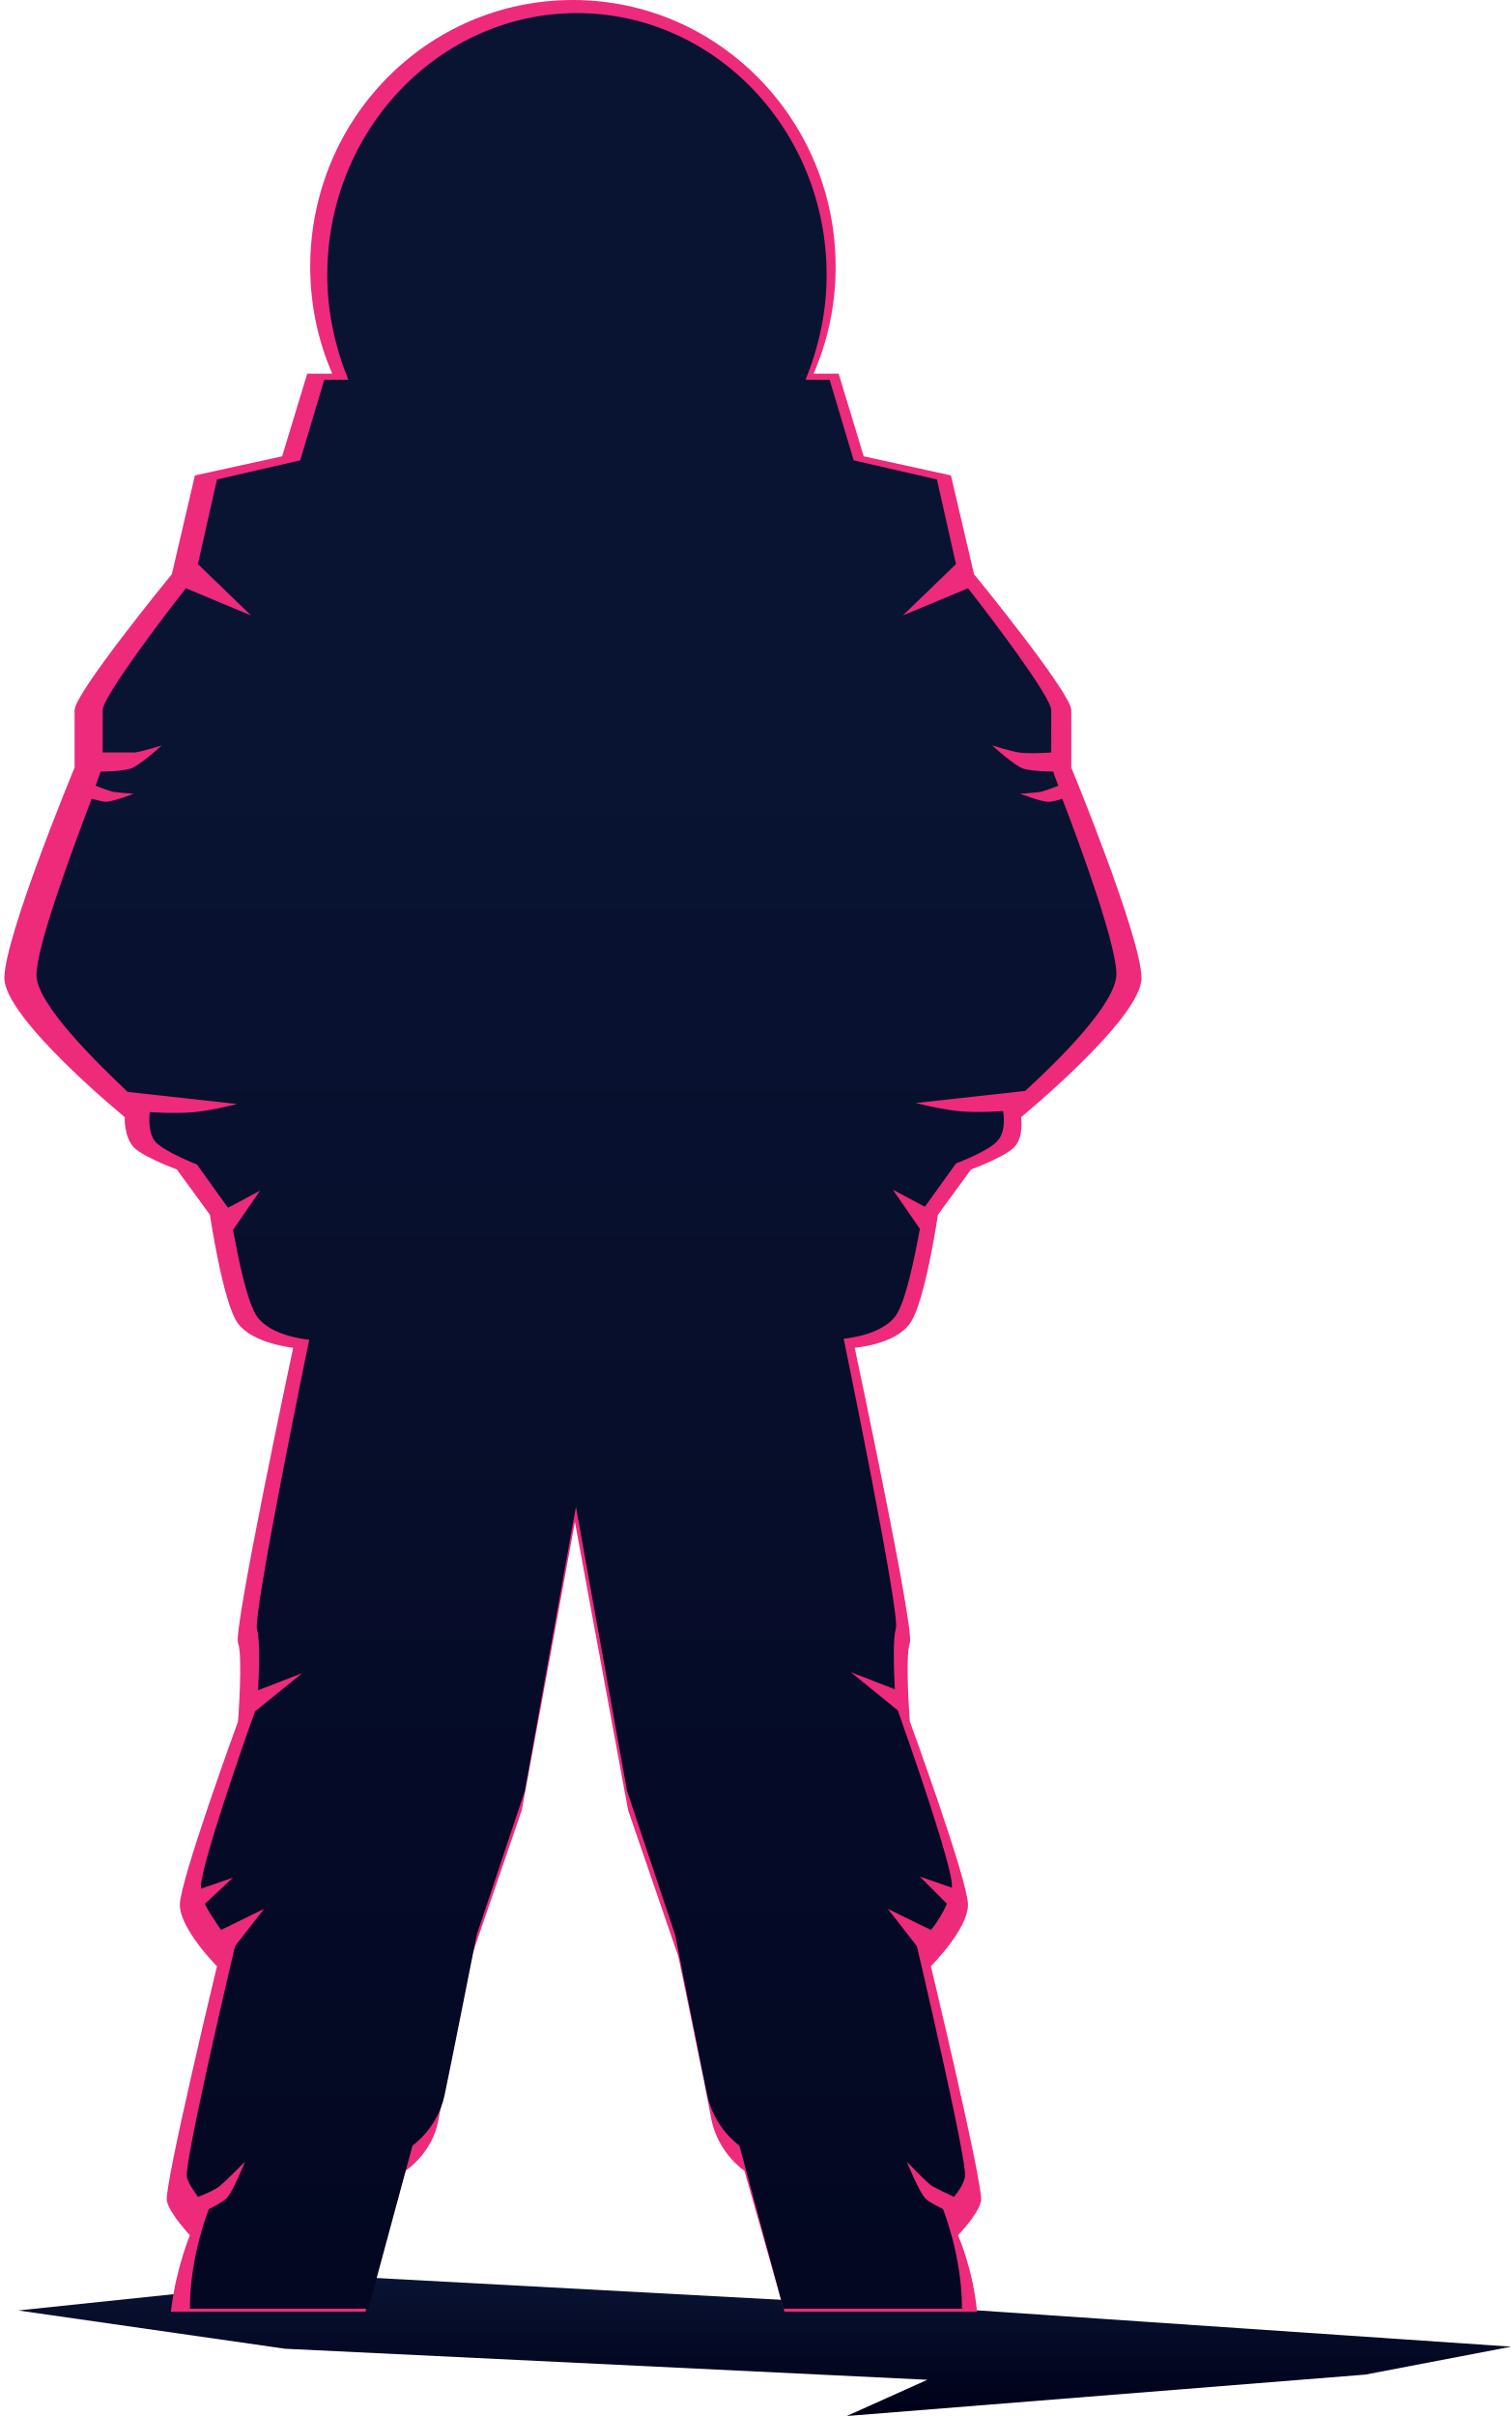
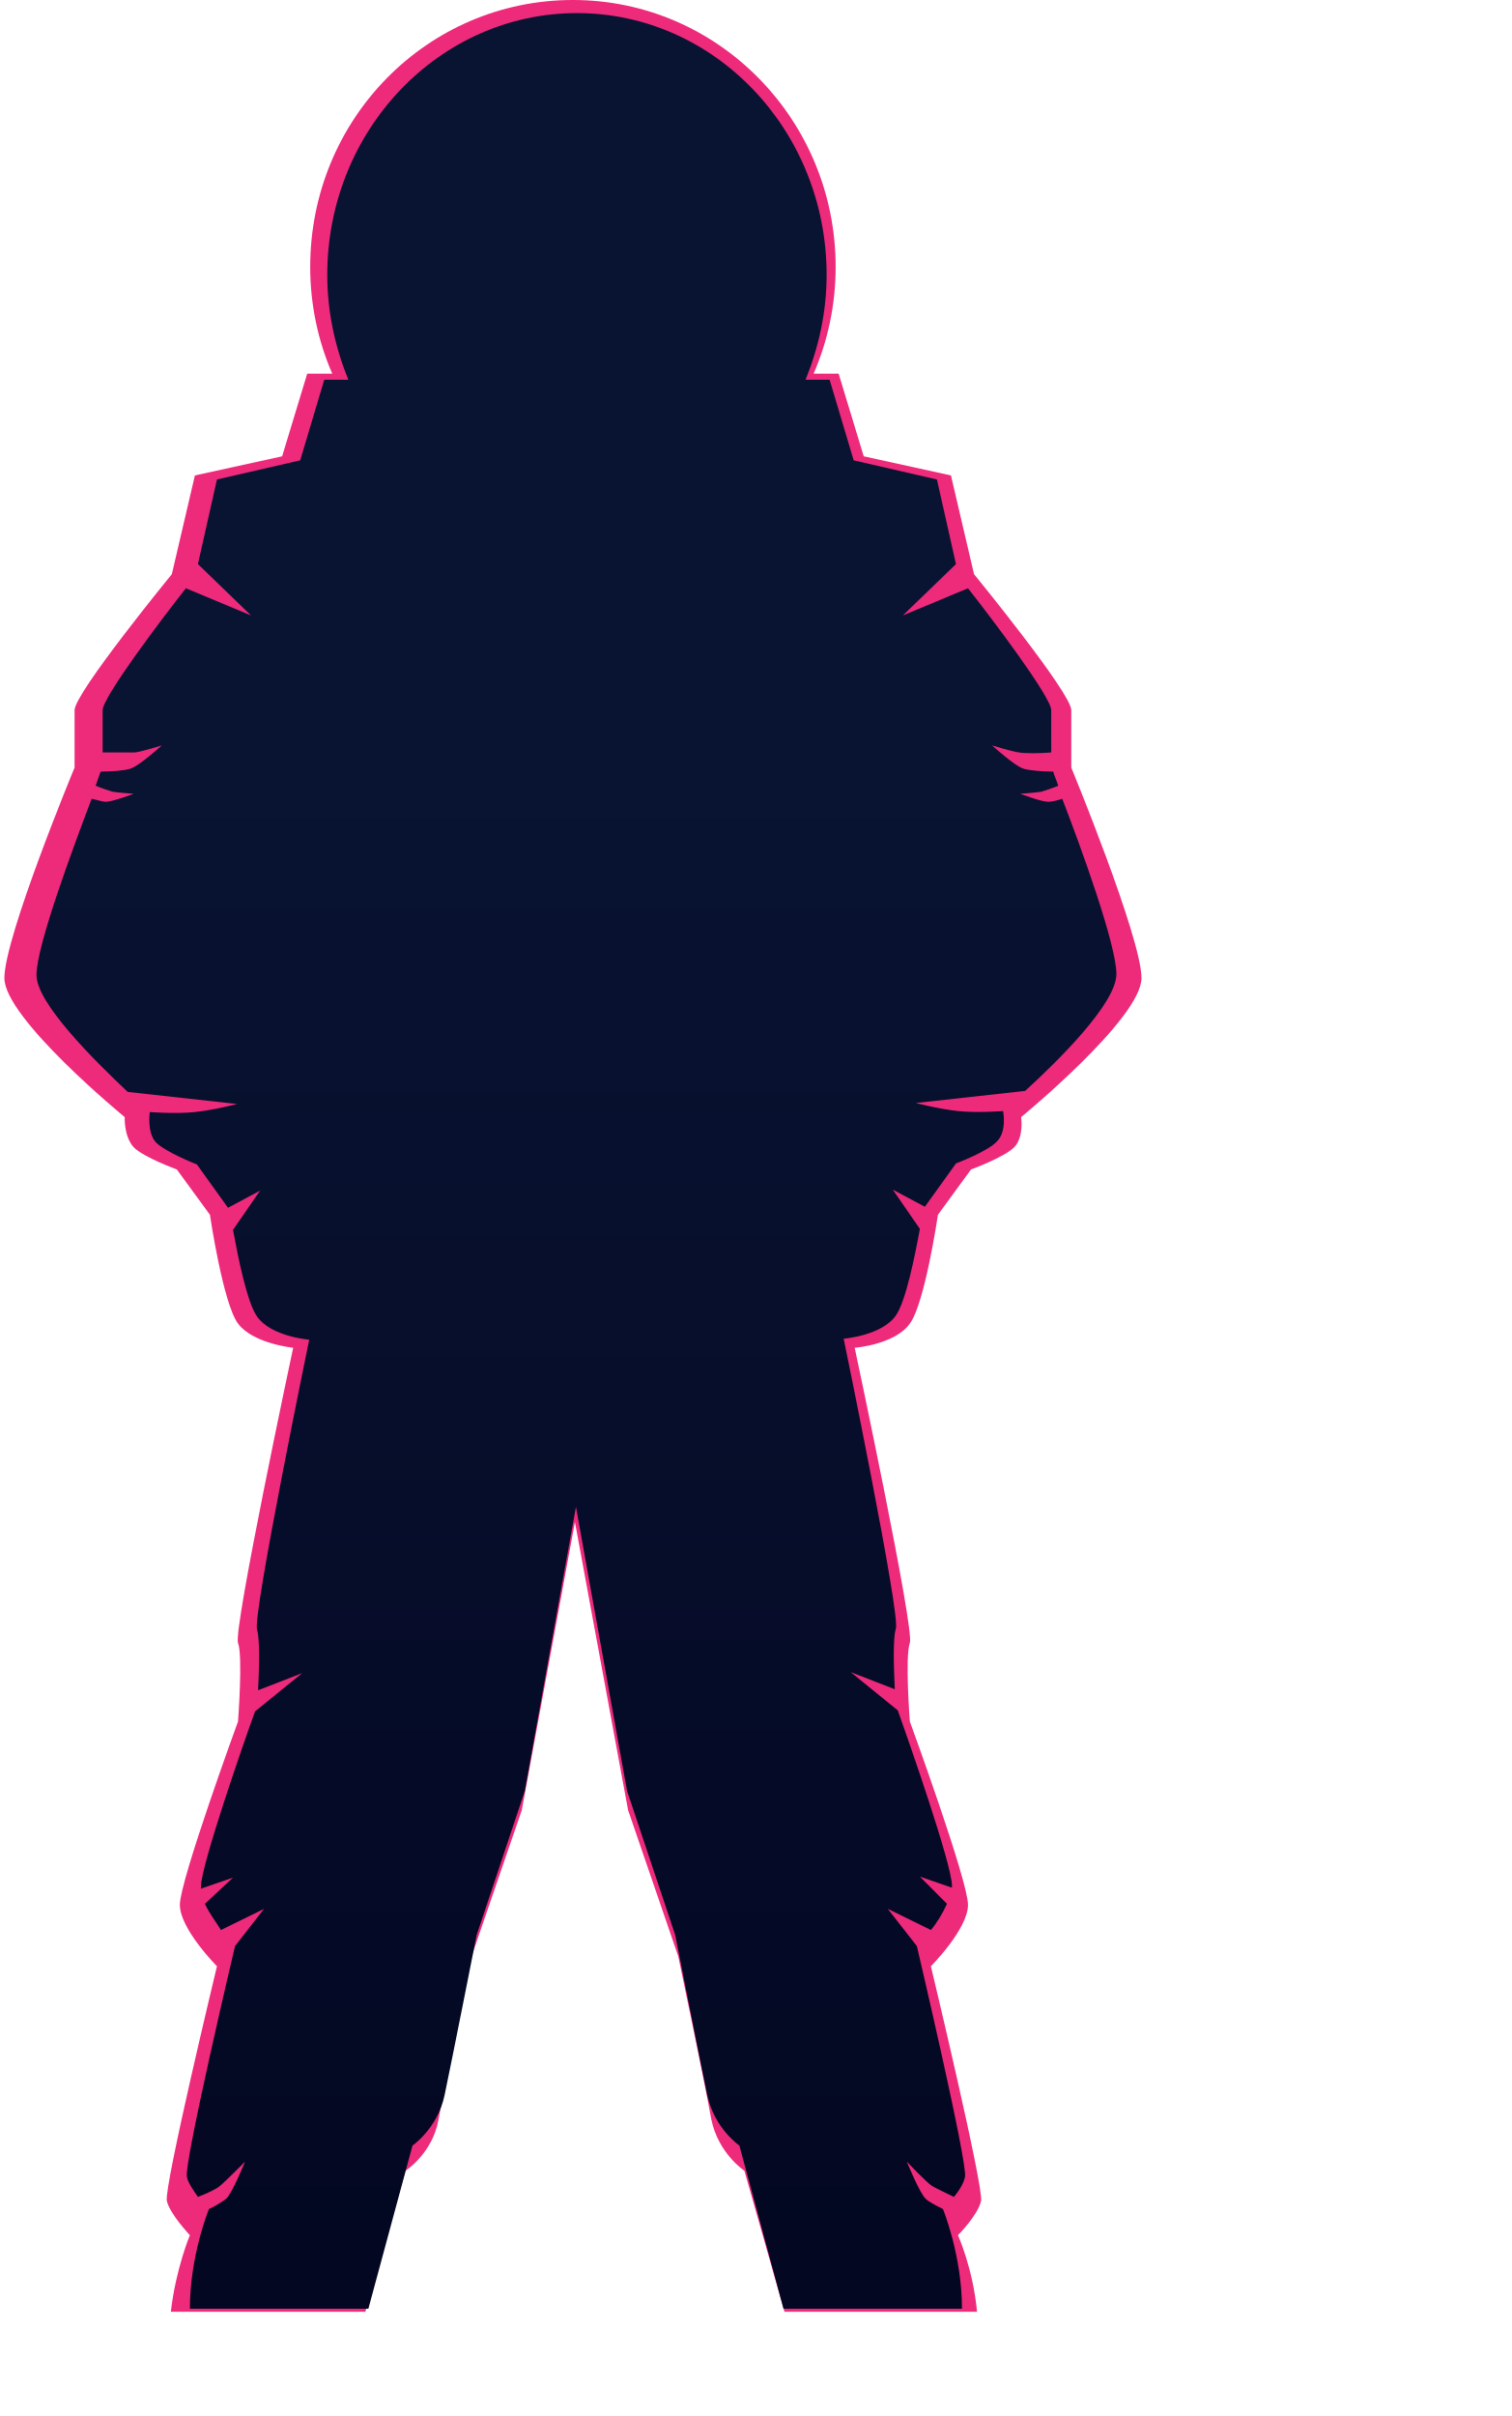
<svg xmlns="http://www.w3.org/2000/svg" width="184" height="294" viewBox="0 0 184 294" fill="none">
-   <path d="M41.918 277L2.211 281.156L34.687 285.815L112.877 289.593L103.073 294L166.188 288.963L183.958 285.563L119.127 281.156L41.918 277Z" fill="url(#paint0_linear)" />
  <path d="M16.279 139.615C17.499 140.841 21.527 142.312 21.527 142.312L25.555 147.828C25.555 147.828 27.142 158.615 28.973 161.066C30.803 163.518 35.685 164.008 35.685 164.008C35.685 164.008 28.362 198.33 28.973 199.923C29.583 201.517 28.973 209.484 28.973 209.484C28.973 209.484 21.893 228.852 21.893 231.793C21.893 234.735 26.409 239.271 26.409 239.271C26.409 239.271 19.941 266.115 20.307 267.831C20.673 269.425 23.114 271.999 23.114 271.999C23.114 271.999 21.405 276.044 20.795 281.315H44.473L49.355 264.154C49.355 264.154 52.651 262.07 53.383 257.902C54.115 253.735 57.411 238.045 57.411 238.045L63.514 220.271L69.982 185.214L76.451 220.271L82.554 238.045C82.554 238.045 85.849 253.735 86.582 257.902C87.436 262.07 90.609 264.154 90.609 264.154L95.492 281.315H118.926C118.438 276.044 116.607 271.999 116.607 271.999C116.607 271.999 119.048 269.547 119.414 267.831C119.78 266.238 113.311 239.271 113.311 239.271C113.311 239.271 117.827 234.735 117.827 231.793C117.827 228.852 110.748 209.484 110.748 209.484C110.748 209.484 110.138 201.639 110.748 199.923C111.359 198.33 104.035 164.008 104.035 164.008C104.035 164.008 108.918 163.64 110.748 161.066C112.579 158.615 114.166 147.828 114.166 147.828L118.194 142.312C118.194 142.312 122.221 140.841 123.442 139.615C124.662 138.39 124.296 135.938 124.296 135.938C124.296 135.938 138.943 123.926 138.943 119.022C138.943 114.119 130.399 93.404 130.399 93.404C130.399 93.404 130.399 88.501 130.399 86.417C130.399 84.333 118.56 69.869 118.56 69.869L115.753 57.856L105.134 55.527L102.083 45.476H99.031C100.74 41.554 101.716 37.141 101.716 32.483C101.716 14.587 87.436 0 69.738 0C52.041 0 37.76 14.464 37.76 32.483C37.76 37.141 38.737 41.554 40.446 45.476H37.394L34.343 55.527L23.724 57.856L20.917 69.869C20.917 69.869 9.078 84.333 9.078 86.417C9.078 88.501 9.078 93.404 9.078 93.404C9.078 93.404 0.534 113.997 0.534 119.022C0.534 123.926 15.18 135.938 15.18 135.938C15.18 135.938 15.058 138.267 16.279 139.615Z" fill="#EE2A7B" />
  <path d="M129.3 97.204C128.568 97.449 127.958 97.571 127.592 97.571C126.737 97.571 124.174 96.591 124.174 96.591C124.174 96.591 126.005 96.468 126.737 96.346C127.104 96.223 127.958 95.978 128.812 95.61C128.568 94.875 128.324 94.384 128.202 93.894C126.981 93.894 125.273 93.772 124.54 93.526C123.442 93.159 120.757 90.707 120.757 90.707C120.757 90.707 123.076 91.443 124.052 91.565C124.662 91.688 126.615 91.688 127.958 91.565C127.958 89.972 127.958 87.643 127.958 86.417C127.958 84.823 120.635 75.14 117.827 71.585L109.894 74.895L116.363 68.643L114.044 58.347L103.913 56.018L100.984 46.212H98.055C99.641 42.289 100.618 37.999 100.618 33.464C100.618 15.812 86.948 1.594 70.227 1.594C53.505 1.594 39.835 15.812 39.835 33.464C39.835 37.999 40.812 42.289 42.398 46.212H39.469L36.54 56.018L26.409 58.347L24.09 68.643L30.559 74.895L22.626 71.585C19.819 75.14 12.495 84.823 12.495 86.417C12.495 87.643 12.495 89.972 12.495 91.565C13.838 91.565 15.913 91.565 16.401 91.565C17.377 91.443 19.696 90.707 19.696 90.707C19.696 90.707 17.011 93.159 15.913 93.526C15.181 93.772 13.594 93.894 12.251 93.894C12.129 94.262 11.885 94.875 11.641 95.61C12.495 95.978 13.35 96.223 13.716 96.346C14.448 96.468 16.279 96.591 16.279 96.591C16.279 96.591 13.716 97.571 12.861 97.571C12.495 97.571 11.763 97.326 11.153 97.204C8.834 103.333 4.44 115.1 4.44 118.655C4.44 122.087 11.519 129.074 15.547 132.874L28.851 134.345C28.851 134.345 26.043 135.08 23.724 135.325C21.405 135.57 18.232 135.325 18.232 135.325C18.232 135.325 17.866 137.777 18.964 139.003C20.185 140.228 23.968 141.699 23.968 141.699L27.752 146.97L31.658 144.886L28.362 149.667C28.973 152.976 30.071 158.492 31.291 160.208C33 162.66 37.638 163.028 37.638 163.028C37.638 163.028 30.681 196.736 31.291 198.33C31.658 199.433 31.536 203.356 31.414 205.684L36.784 203.601L31.047 208.259C29.827 211.568 24.456 227.013 24.456 229.587C24.456 229.71 24.456 229.832 24.456 229.832L28.362 228.484L24.945 231.671C25.433 232.774 26.287 233.877 26.898 234.858L32.146 232.284L28.606 236.819C28.606 236.819 22.382 263.173 22.748 264.889C22.87 265.625 23.602 266.605 24.09 267.341C25.067 266.973 26.409 266.36 26.776 265.992C27.264 265.625 29.827 263.051 29.827 263.051C29.827 263.051 28.24 266.973 27.508 267.586C27.02 267.954 26.043 268.567 25.433 268.812C25.433 268.812 23.114 274.45 23.114 280.947H44.839L50.21 261.089C50.21 261.089 53.261 259.006 54.115 254.961C54.97 250.915 58.021 235.471 58.021 235.471L63.88 217.942L70.105 183.375L76.329 217.942L82.188 235.471C82.188 235.471 85.239 250.915 86.094 254.961C86.948 259.006 89.999 261.089 89.999 261.089L95.37 280.947H117.095C117.095 274.45 114.776 268.812 114.776 268.812C114.044 268.444 113.067 267.954 112.701 267.586C111.969 266.973 110.382 263.051 110.382 263.051C110.382 263.051 112.823 265.625 113.434 265.992C113.8 266.238 115.142 266.851 116.119 267.341C116.729 266.605 117.339 265.625 117.461 264.889C117.827 263.296 111.603 236.819 111.603 236.819L108.063 232.284L113.311 234.858C114.044 234 114.776 232.774 115.264 231.671L111.969 228.361L115.875 229.71C115.875 229.587 115.875 229.464 115.875 229.464C115.875 226.89 110.504 211.568 109.284 208.136L103.547 203.478L108.918 205.562C108.795 203.11 108.673 199.311 109.04 198.207C109.65 196.614 102.693 162.905 102.693 162.905C102.693 162.905 107.331 162.537 109.04 160.086C110.26 158.37 111.359 152.854 111.969 149.544L108.673 144.764L112.579 146.847L116.363 141.577C116.363 141.577 120.269 140.106 121.367 138.88C122.588 137.654 122.099 135.203 122.099 135.203C122.099 135.203 118.926 135.448 116.607 135.203C114.288 134.957 111.481 134.222 111.481 134.222L124.784 132.751C128.812 129.074 135.891 122.087 135.891 118.532C135.891 114.977 131.619 103.21 129.3 97.204Z" fill="url(#paint1_linear)" />
  <defs>
    <linearGradient id="paint0_linear" x1="93.093" y1="294.278" x2="93.093" y2="276.616" gradientUnits="userSpaceOnUse">
      <stop stop-color="#000018" />
      <stop offset="1" stop-color="#091433" />
    </linearGradient>
    <linearGradient id="paint1_linear" x1="70.037" y1="382.555" x2="70.037" y2="82.862" gradientUnits="userSpaceOnUse">
      <stop stop-color="#000018" />
      <stop offset="1" stop-color="#091433" />
    </linearGradient>
  </defs>
</svg>
